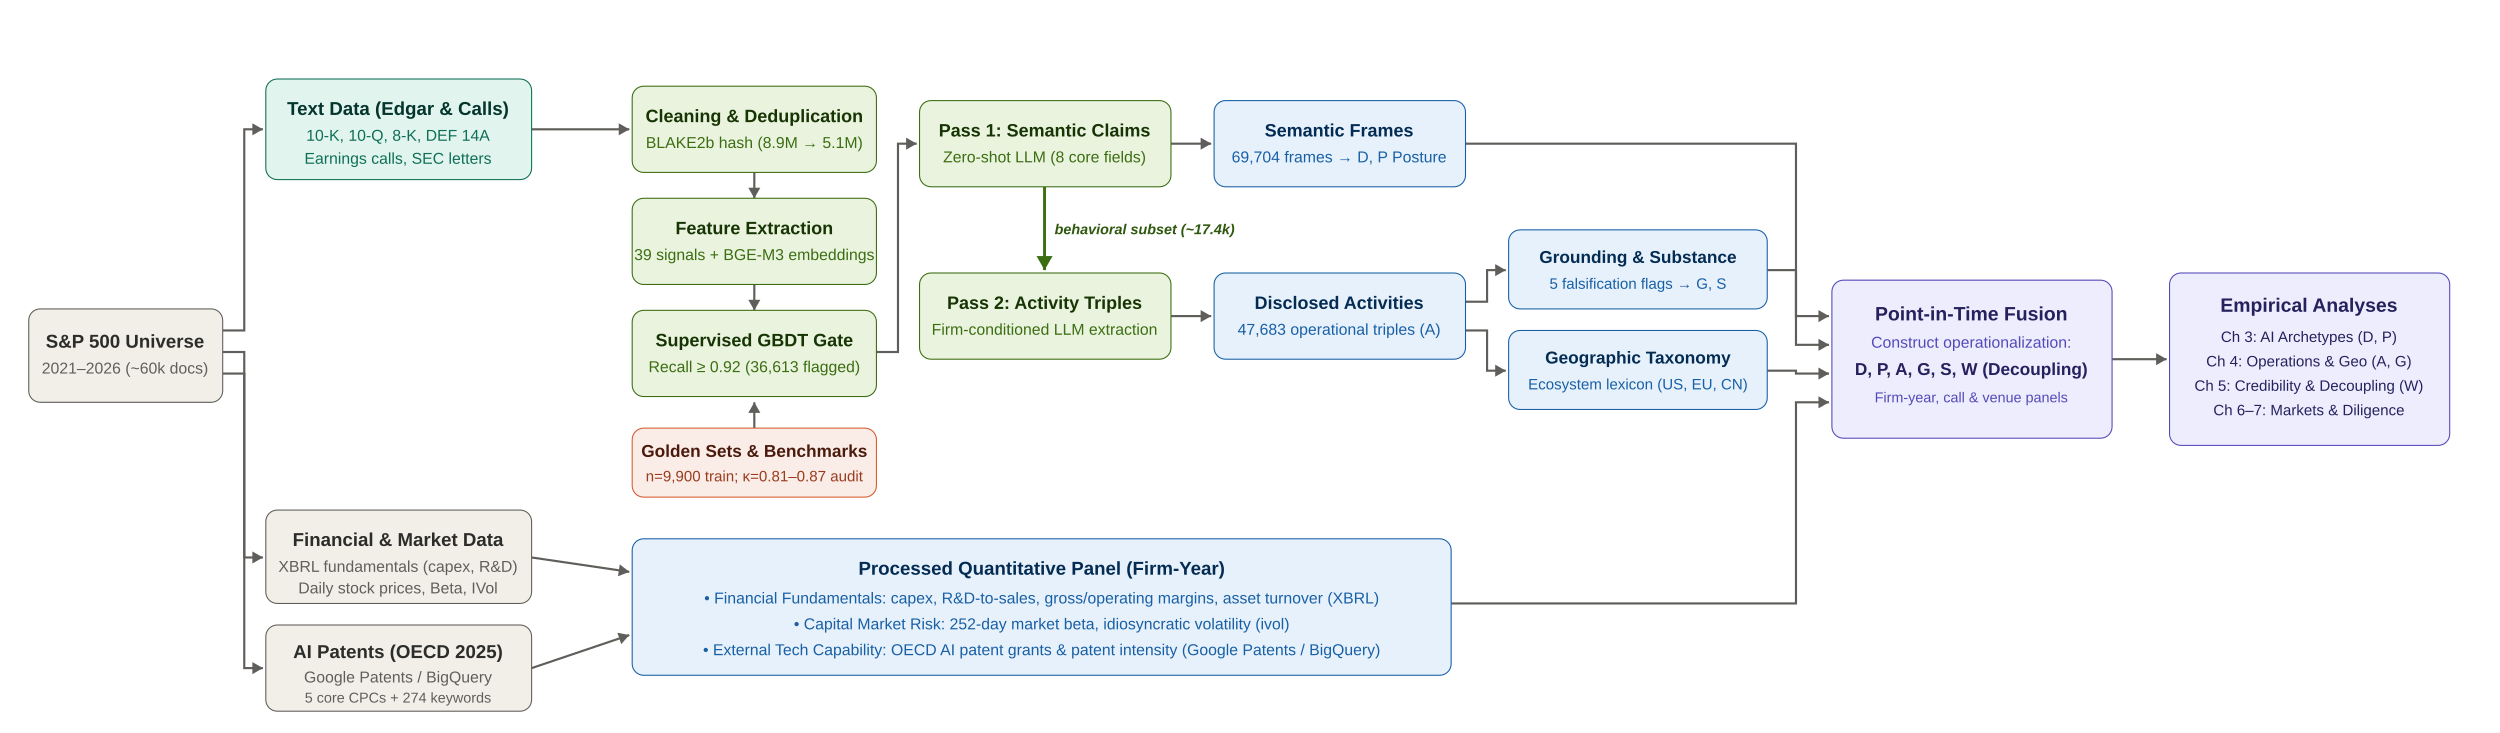
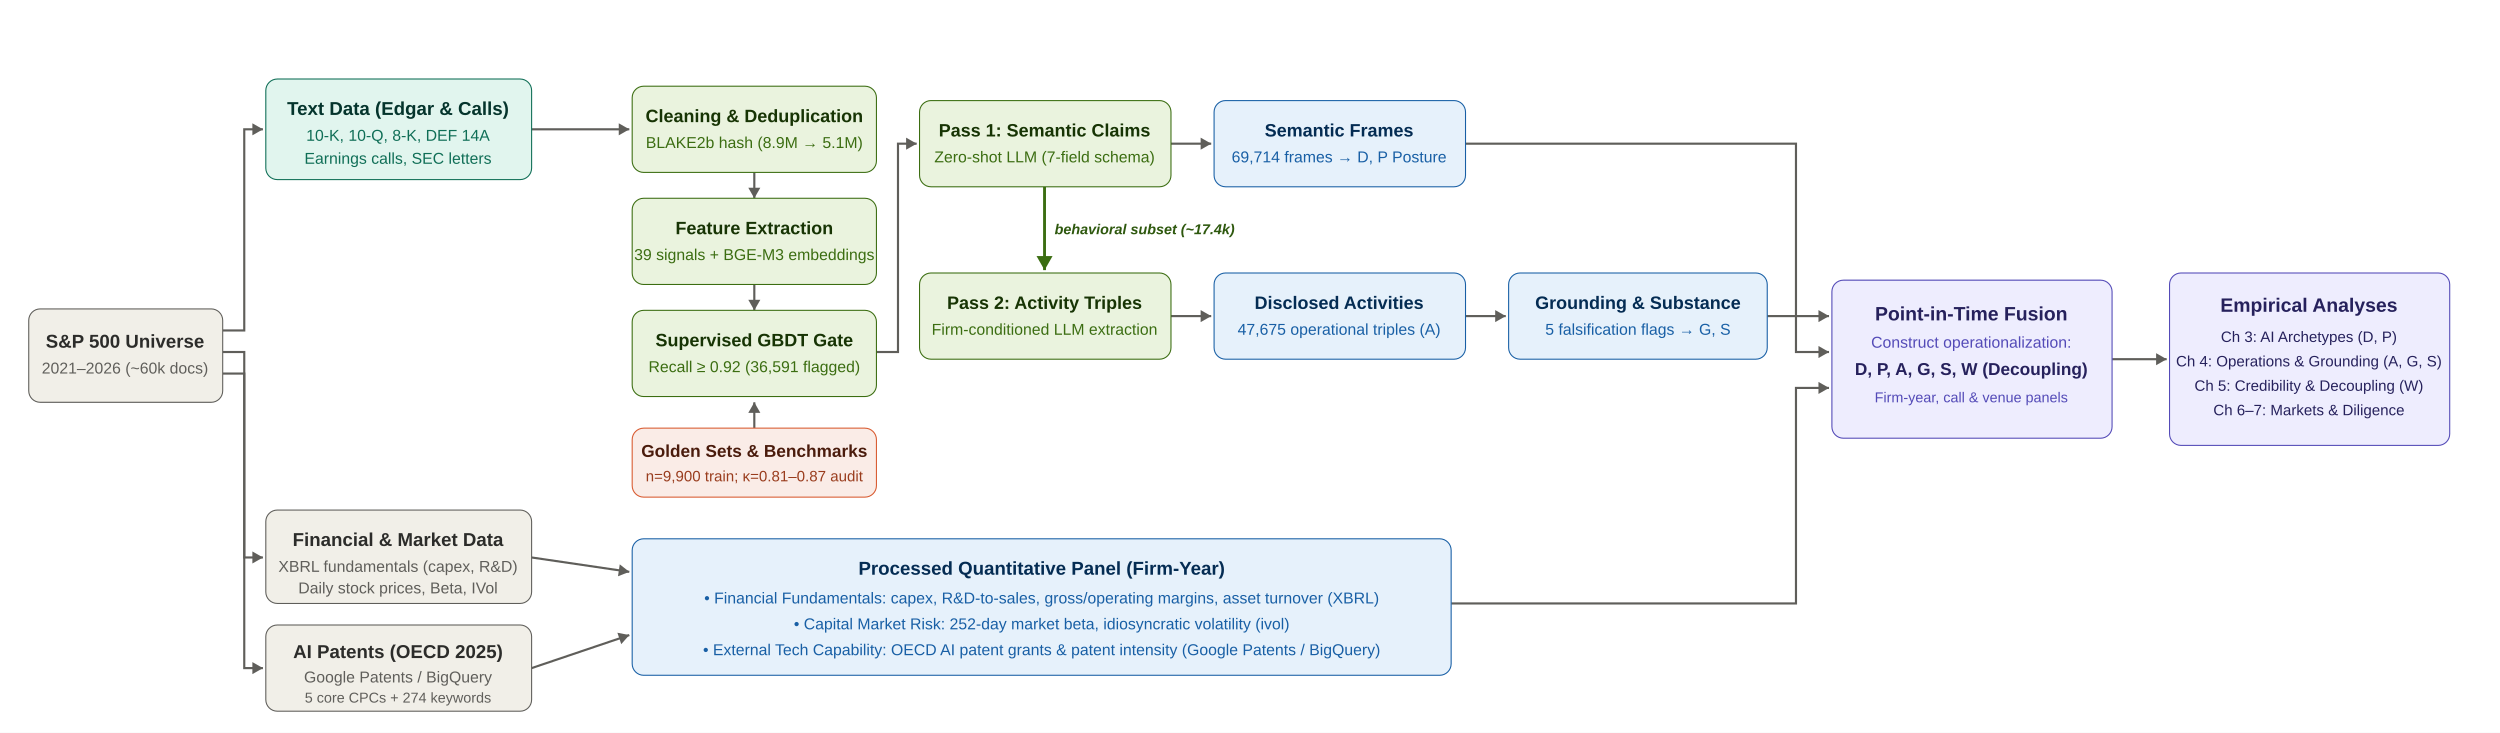
<svg xmlns="http://www.w3.org/2000/svg" width="1740" height="510" viewBox="0 0 1740 510" font-family="Arial, Helvetica, sans-serif">
  <defs>
    <marker id="arrow" viewBox="0 0 10 10" refX="8" refY="5" markerWidth="7" markerHeight="7" orient="auto-start-reverse">
      <path d="M1 1L8 5L1 9Z" fill="#5F5E5A" />
    </marker>
    <marker id="arrow-green" viewBox="0 0 10 10" refX="8" refY="5" markerWidth="7" markerHeight="7" orient="auto-start-reverse">
      <path d="M1 1L8 5L1 9Z" fill="#3B6D11" />
    </marker>
  </defs>
  <rect x="0" y="0" width="1740" height="510" fill="#FFFFFF" />
  <g stroke="#5F5E5A" stroke-width="1.5" fill="none">
    <path d="M155,230 L170,230 L170,90 L183,90" marker-end="url(#arrow)" />
    <path d="M155,245 L170,245 L170,388 L183,388" marker-end="url(#arrow)" />
    <path d="M155,260 L170,260 L170,465 L183,465" marker-end="url(#arrow)" />
    <line x1="370" y1="90" x2="438" y2="90" marker-end="url(#arrow)" />
    <line x1="525" y1="120" x2="525" y2="138" marker-end="url(#arrow)" />
    <line x1="525" y1="198" x2="525" y2="216" marker-end="url(#arrow)" />
    <line x1="525" y1="298" x2="525" y2="280" marker-end="url(#arrow)" />
    <path d="M610,245 L625,245 L625,100 L638,100" marker-end="url(#arrow)" />
    <line x1="815" y1="100" x2="843" y2="100" marker-end="url(#arrow)" />
    <line x1="815" y1="220" x2="843" y2="220" marker-end="url(#arrow)" />
-     <path d="M1020,210 L1035,210 L1035,188 L1048,188" marker-end="url(#arrow)" />
-     <path d="M1020,230 L1035,230 L1035,258 L1048,258" marker-end="url(#arrow)" />
+     <line x1="1020" y1="220" x2="1048" y2="220" marker-end="url(#arrow)" />
    <line x1="370" y1="388" x2="438" y2="398" marker-end="url(#arrow)" />
    <line x1="370" y1="465" x2="438" y2="442" marker-end="url(#arrow)" />
    <path d="M1020,100 L1250,100 L1250,220 L1273,220" marker-end="url(#arrow)" />
-     <path d="M1230,188 L1250,188 L1250,240 L1273,240" marker-end="url(#arrow)" />
-     <path d="M1230,258 L1250,258 L1250,260 L1273,260" marker-end="url(#arrow)" />
-     <path d="M1010,420 L1250,420 L1250,280 L1273,280" marker-end="url(#arrow)" />
+     <path d="M1230,220 L1250,220 L1250,245 L1273,245" marker-end="url(#arrow)" />
+     <path d="M1010,420 L1250,420 L1250,270 L1273,270" marker-end="url(#arrow)" />
    <line x1="1470" y1="250" x2="1508" y2="250" marker-end="url(#arrow)" />
  </g>
  <g stroke="#3B6D11" stroke-width="2.0" fill="none">
    <line x1="727" y1="130" x2="727" y2="188" marker-end="url(#arrow-green)" />
  </g>
  <text x="734" y="163" font-size="10" fill="#2E580E" font-weight="600" font-style="italic">behavioral subset (~17.4k)</text>
  <g>
    <rect x="20" y="215" width="135" height="65" rx="8" fill="#F1EFE8" stroke="#5F5E5A" stroke-width="0.75" />
    <text x="87" y="242" text-anchor="middle" font-size="13" font-weight="bold" fill="#2C2C2A">S&amp;P 500 Universe</text>
    <text x="87" y="260" text-anchor="middle" font-size="11" fill="#5F5E5A">2021–2026 (~60k docs)</text>
  </g>
  <g>
    <rect x="185" y="55" width="185" height="70" rx="8" fill="#E1F5EE" stroke="#0F6E56" stroke-width="0.75" />
    <text x="277" y="80" text-anchor="middle" font-size="13" font-weight="bold" fill="#04342C">Text Data (Edgar &amp; Calls)</text>
    <text x="277" y="98" text-anchor="middle" font-size="11" fill="#0F6E56">10-K, 10-Q, 8-K, DEF 14A</text>
    <text x="277" y="114" text-anchor="middle" font-size="11" fill="#0F6E56">Earnings calls, SEC letters</text>
  </g>
  <g>
    <rect x="185" y="355" width="185" height="65" rx="8" fill="#F1EFE8" stroke="#5F5E5A" stroke-width="0.75" />
    <text x="277" y="380" text-anchor="middle" font-size="13" font-weight="bold" fill="#2C2C2A">Financial &amp; Market Data</text>
    <text x="277" y="398" text-anchor="middle" font-size="11" fill="#5F5E5A">XBRL fundamentals (capex, R&amp;D)</text>
    <text x="277" y="413" text-anchor="middle" font-size="11" fill="#5F5E5A">Daily stock prices, Beta, IVol</text>
  </g>
  <g>
    <rect x="185" y="435" width="185" height="60" rx="8" fill="#F1EFE8" stroke="#5F5E5A" stroke-width="0.75" />
    <text x="277" y="458" text-anchor="middle" font-size="13" font-weight="bold" fill="#2C2C2A">AI Patents (OECD 2025)</text>
    <text x="277" y="475" text-anchor="middle" font-size="11" fill="#5F5E5A">Google Patents / BigQuery</text>
    <text x="277" y="489" text-anchor="middle" font-size="10" fill="#5F5E5A">5 core CPCs + 274 keywords</text>
  </g>
  <g>
    <rect x="440" y="60" width="170" height="60" rx="8" fill="#EAF3DE" stroke="#3B6D11" stroke-width="0.75" />
    <text x="525" y="85" text-anchor="middle" font-size="12.5" font-weight="bold" fill="#173404">Cleaning &amp; Deduplication</text>
    <text x="525" y="103" text-anchor="middle" font-size="11" fill="#3B6D11">BLAKE2b hash (8.9M → 5.1M)</text>
  </g>
  <g>
    <rect x="440" y="138" width="170" height="60" rx="8" fill="#EAF3DE" stroke="#3B6D11" stroke-width="0.75" />
    <text x="525" y="163" text-anchor="middle" font-size="12.5" font-weight="bold" fill="#173404">Feature Extraction</text>
    <text x="525" y="181" text-anchor="middle" font-size="11" fill="#3B6D11">39 signals + BGE-M3 embeddings</text>
  </g>
  <g>
    <rect x="440" y="216" width="170" height="60" rx="8" fill="#EAF3DE" stroke="#3B6D11" stroke-width="0.75" />
    <text x="525" y="241" text-anchor="middle" font-size="12.5" font-weight="bold" fill="#173404">Supervised GBDT Gate</text>
-     <text x="525" y="259" text-anchor="middle" font-size="11" fill="#3B6D11">Recall ≥ 0.92 (36,613 flagged)</text>
+     <text x="525" y="259" text-anchor="middle" font-size="11" fill="#3B6D11">Recall ≥ 0.92 (36,591 flagged)</text>
  </g>
  <g>
    <rect x="440" y="298" width="170" height="48" rx="8" fill="#FAECE7" stroke="#D85A30" stroke-width="0.75" />
    <text x="525" y="318" text-anchor="middle" font-size="12" font-weight="bold" fill="#4A1B0C">Golden Sets &amp; Benchmarks</text>
    <text x="525" y="335" text-anchor="middle" font-size="10.5" fill="#993C1D">n=9,900 train; κ=0.81–0.87 audit</text>
  </g>
  <g>
    <rect x="640" y="70" width="175" height="60" rx="8" fill="#EAF3DE" stroke="#3B6D11" stroke-width="0.75" />
    <text x="727" y="95" text-anchor="middle" font-size="12.5" font-weight="bold" fill="#173404">Pass 1: Semantic Claims</text>
-     <text x="727" y="113" text-anchor="middle" font-size="11" fill="#3B6D11">Zero-shot LLM (8 core fields)</text>
+     <text x="727" y="113" text-anchor="middle" font-size="11" fill="#3B6D11">Zero-shot LLM (7-field schema)</text>
  </g>
  <g>
    <rect x="640" y="190" width="175" height="60" rx="8" fill="#EAF3DE" stroke="#3B6D11" stroke-width="0.75" />
    <text x="727" y="215" text-anchor="middle" font-size="12.5" font-weight="bold" fill="#173404">Pass 2: Activity Triples</text>
    <text x="727" y="233" text-anchor="middle" font-size="11" fill="#3B6D11">Firm-conditioned LLM extraction</text>
  </g>
  <g>
    <rect x="845" y="70" width="175" height="60" rx="8" fill="#E6F1FB" stroke="#185FA5" stroke-width="0.75" />
    <text x="932" y="95" text-anchor="middle" font-size="12.5" font-weight="bold" fill="#042C53">Semantic Frames</text>
-     <text x="932" y="113" text-anchor="middle" font-size="11" fill="#185FA5">69,704 frames → D, P Posture</text>
+     <text x="932" y="113" text-anchor="middle" font-size="11" fill="#185FA5">69,714 frames → D, P Posture</text>
  </g>
  <g>
    <rect x="845" y="190" width="175" height="60" rx="8" fill="#E6F1FB" stroke="#185FA5" stroke-width="0.75" />
    <text x="932" y="215" text-anchor="middle" font-size="12.5" font-weight="bold" fill="#042C53">Disclosed Activities</text>
-     <text x="932" y="233" text-anchor="middle" font-size="11" fill="#185FA5">47,683 operational triples (A)</text>
+     <text x="932" y="233" text-anchor="middle" font-size="11" fill="#185FA5">47,675 operational triples (A)</text>
  </g>
  <g>
-     <rect x="1050" y="160" width="180" height="55" rx="8" fill="#E6F1FB" stroke="#185FA5" stroke-width="0.75" />
-     <text x="1140" y="183" text-anchor="middle" font-size="12" font-weight="bold" fill="#042C53">Grounding &amp; Substance</text>
-     <text x="1140" y="201" text-anchor="middle" font-size="10.5" fill="#185FA5">5 falsification flags → G, S</text>
-   </g>
-   <g>
-     <rect x="1050" y="230" width="180" height="55" rx="8" fill="#E6F1FB" stroke="#185FA5" stroke-width="0.75" />
-     <text x="1140" y="253" text-anchor="middle" font-size="12" font-weight="bold" fill="#042C53">Geographic Taxonomy</text>
-     <text x="1140" y="271" text-anchor="middle" font-size="10.5" fill="#185FA5">Ecosystem lexicon (US, EU, CN)</text>
+     <rect x="1050" y="190" width="180" height="60" rx="8" fill="#E6F1FB" stroke="#185FA5" stroke-width="0.75" />
+     <text x="1140" y="215" text-anchor="middle" font-size="12.5" font-weight="bold" fill="#042C53">Grounding &amp; Substance</text>
+     <text x="1140" y="233" text-anchor="middle" font-size="11" fill="#185FA5">5 falsification flags → G, S</text>
  </g>
  <g>
    <rect x="440" y="375" width="570" height="95" rx="8" fill="#E6F1FB" stroke="#185FA5" stroke-width="0.75" />
    <text x="725" y="400" text-anchor="middle" font-size="13" font-weight="bold" fill="#042C53">Processed Quantitative Panel (Firm-Year)</text>
    <text x="725" y="420" text-anchor="middle" font-size="11" fill="#185FA5">• Financial Fundamentals: capex, R&amp;D-to-sales, gross/operating margins, asset turnover (XBRL)</text>
    <text x="725" y="438" text-anchor="middle" font-size="11" fill="#185FA5">• Capital Market Risk: 252-day market beta, idiosyncratic volatility (ivol)</text>
    <text x="725" y="456" text-anchor="middle" font-size="11" fill="#185FA5">• External Tech Capability: OECD AI patent grants &amp; patent intensity (Google Patents / BigQuery)</text>
  </g>
  <g>
    <rect x="1275" y="195" width="195" height="110" rx="8" fill="#EEEDFE" stroke="#534AB7" stroke-width="0.75" />
    <text x="1372" y="223" text-anchor="middle" font-size="13.5" font-weight="bold" fill="#26215C">Point-in-Time Fusion</text>
    <text x="1372" y="242" text-anchor="middle" font-size="11" fill="#534AB7">Construct operationalization:</text>
    <text x="1372" y="261" text-anchor="middle" font-size="12" font-weight="bold" fill="#26215C">D, P, A, G, S, W (Decoupling)</text>
    <text x="1372" y="280" text-anchor="middle" font-size="10" fill="#534AB7">Firm-year, call &amp; venue panels</text>
  </g>
  <g>
    <rect x="1510" y="190" width="195" height="120" rx="8" fill="#EEEDFE" stroke="#534AB7" stroke-width="0.75" />
    <text x="1607" y="217" text-anchor="middle" font-size="13.5" font-weight="bold" fill="#26215C">Empirical Analyses</text>
    <text x="1607" y="238" text-anchor="middle" font-size="10.5" fill="#26215C">Ch 3: AI Archetypes (D, P)</text>
-     <text x="1607" y="255" text-anchor="middle" font-size="10.5" fill="#26215C">Ch 4: Operations &amp; Geo (A, G)</text>
+     <text x="1607" y="255" text-anchor="middle" font-size="10.5" fill="#26215C">Ch 4: Operations &amp; Grounding (A, G, S)</text>
    <text x="1607" y="272" text-anchor="middle" font-size="10.5" fill="#26215C">Ch 5: Credibility &amp; Decoupling (W)</text>
    <text x="1607" y="289" text-anchor="middle" font-size="10.5" fill="#26215C">Ch 6–7: Markets &amp; Diligence</text>
  </g>
</svg>
